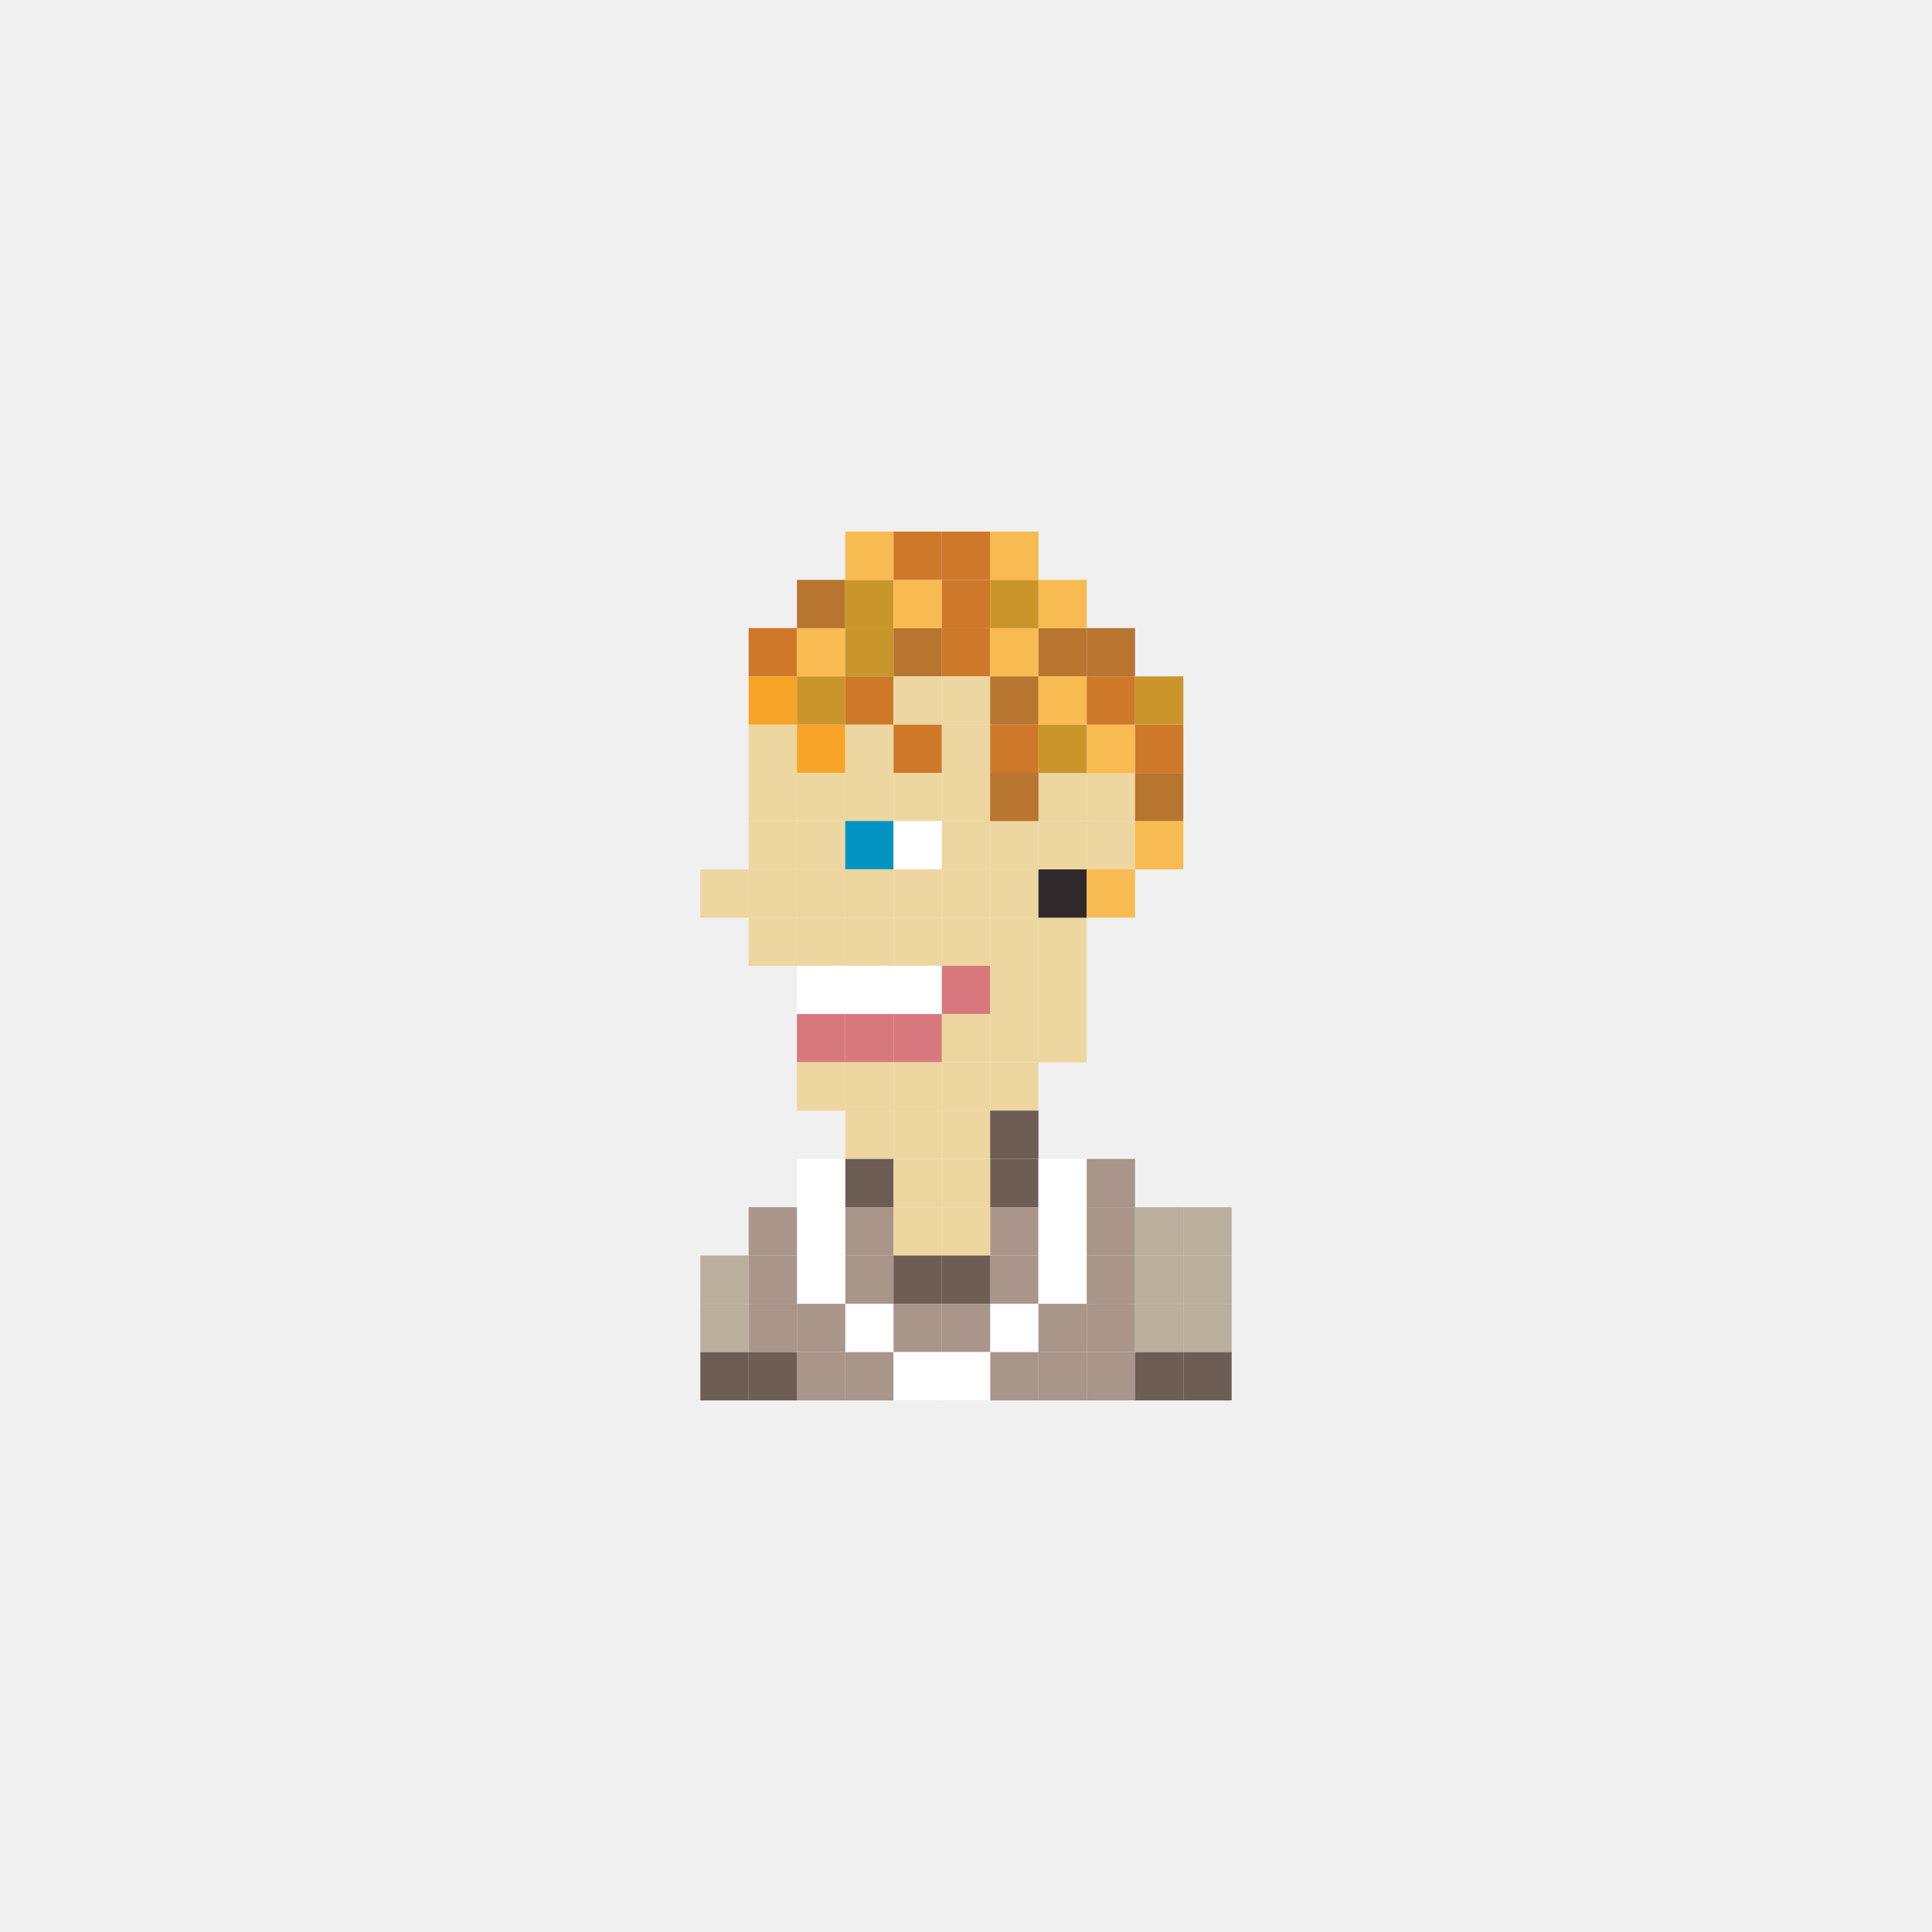
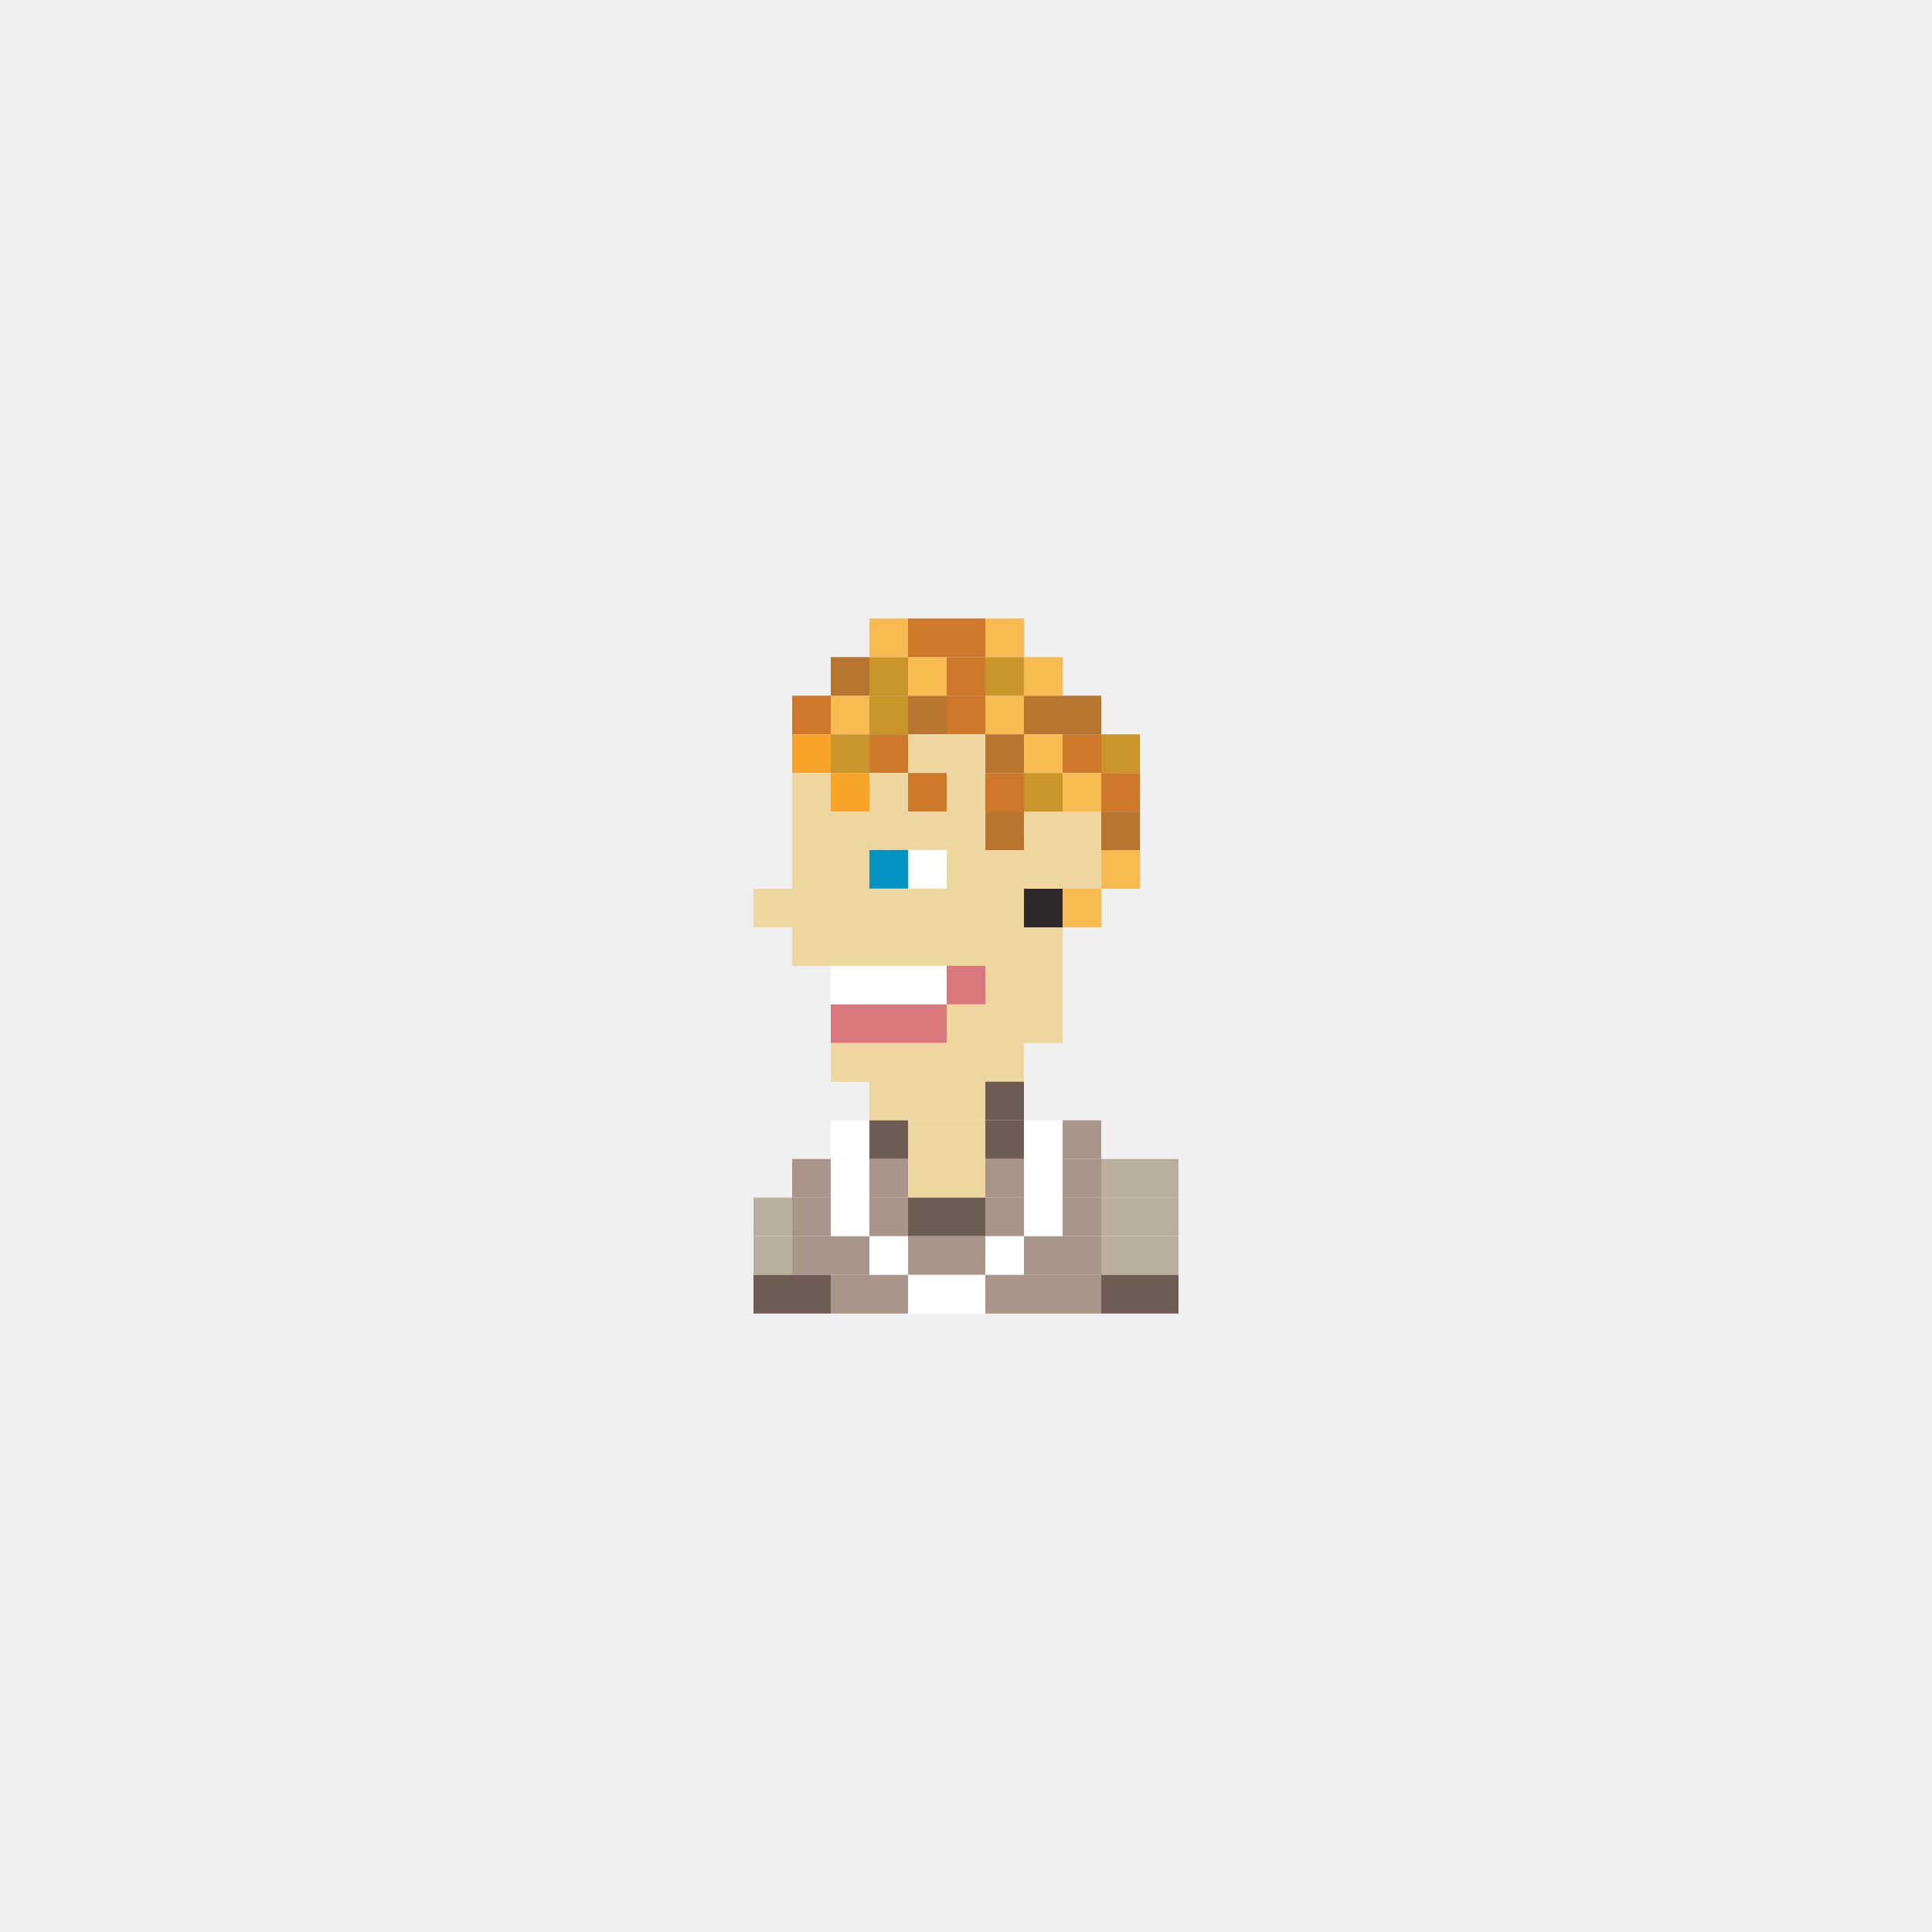
<svg xmlns="http://www.w3.org/2000/svg" version="1.1" id="Layer_1" x="0px" y="0px" width="300px" height="300px" viewBox="0 0 300 300" enable-background="new 0 0 300 300" xml:space="preserve">
  <g>
-     <rect x="116.25" y="97.529" fill="#CE782A" width="7.5" height="7.5" />
-     <rect x="123.75" y="97.529" fill="#F8BB51" width="7.5" height="7.5" />
-     <rect x="131.25" y="97.529" fill="#CA962B" width="7.5" height="7.5" />
-     <rect x="138.75" y="97.529" fill="#B7752F" width="7.5" height="7.5" />
-     <rect x="146.25" y="97.529" fill="#CE782A" width="7.5" height="7.5" />
-     <rect x="116.25" y="105.029" fill="#F6A327" width="7.5" height="7.5" />
-     <rect x="123.75" y="105.029" fill="#CA962B" width="7.5" height="7.5" />
-     <rect x="131.25" y="105.029" fill="#CE782A" width="7.5" height="7.5" />
-     <rect x="138.75" y="105.029" fill="#EDD69F" width="7.5" height="7.5" />
-     <rect x="146.25" y="105.029" fill="#EDD69F" width="7.5" height="7.5" />
-     <rect x="116.25" y="112.529" fill="#EDD69F" width="7.5" height="7.5" />
-     <rect x="116.25" y="120" fill="#EDD69F" width="7.5" height="7.5" />
-     <rect x="116.25" y="127.485" fill="#EDD69F" width="7.5" height="7.5" />
-     <rect x="108.75" y="135" fill="#EDD69F" width="7.5" height="7.5" />
-     <rect x="116.25" y="135" fill="#EDD69F" width="7.5" height="7.5" />
-     <rect x="116.25" y="142.485" fill="#EDD69F" width="7.5" height="7.5" />
-     <rect x="131.25" y="142.485" fill="#EDD69F" width="7.5" height="7.5" />
-     <rect x="123.75" y="142.485" fill="#EDD69F" width="7.5" height="7.5" />
-     <rect x="138.75" y="142.485" fill="#EDD69F" width="7.5" height="7.5" />
-     <rect x="153.75" y="142.485" fill="#EDD69F" width="7.5" height="7.5" />
-     <rect x="146.25" y="142.485" fill="#EDD69F" width="7.5" height="7.5" />
-     <rect x="131.25" y="149.971" fill="#FFFFFF" width="7.5" height="7.5" />
-     <rect x="123.75" y="149.971" fill="#FFFFFF" width="7.5" height="7.5" />
-     <rect x="138.75" y="149.971" fill="#FFFFFF" width="7.5" height="7.5" />
-     <rect x="146.25" y="149.971" fill="#D9787C" width="7.5" height="7.5" />
-     <rect x="131.25" y="157.456" fill="#D9787C" width="7.5" height="7.5" />
-     <rect x="123.75" y="157.456" fill="#D9787C" width="7.5" height="7.5" />
-     <rect x="138.75" y="157.456" fill="#D9787C" width="7.5" height="7.5" />
-     <rect x="146.25" y="157.456" fill="#EDD69F" width="7.5" height="7.5" />
-     <rect x="131.25" y="164.956" fill="#EDD69F" width="7.5" height="7.5" />
-     <rect x="123.75" y="164.956" fill="#EDD69F" width="7.5" height="7.5" />
-     <rect x="138.75" y="164.956" fill="#EDD69F" width="7.5" height="7.5" />
-     <rect x="131.25" y="172.456" fill="#EDD69F" width="7.5" height="7.5" />
-     <rect x="138.75" y="172.456" fill="#EDD69F" width="7.5" height="7.5" />
-     <rect x="131.25" y="179.956" fill="#6E5D55" width="7.5" height="7.5" />
-     <rect x="138.75" y="179.956" fill="#EDD69F" width="7.5" height="7.5" />
-     <rect x="146.25" y="172.456" fill="#EDD69F" width="7.5" height="7.5" />
-     <rect x="146.25" y="164.956" fill="#EDD69F" width="7.5" height="7.5" />
-     <rect x="153.75" y="164.956" fill="#EDD69F" width="7.5" height="7.5" />
-     <rect x="153.75" y="172.456" fill="#6E5D55" width="7.5" height="7.5" />
-     <rect x="153.75" y="179.956" fill="#6E5D55" width="7.5" height="7.5" />
-     <rect x="146.25" y="179.956" fill="#EDD69F" width="7.5" height="7.5" />
-     <rect x="123.75" y="179.956" fill="#FFFFFF" width="7.5" height="7.5" />
-     <rect x="161.25" y="179.956" fill="#FFFFFF" width="7.5" height="7.5" />
-     <rect x="168.75" y="179.956" fill="#A9958A" width="7.5" height="7.5" />
-     <rect x="131.25" y="187.456" fill="#A9958A" width="7.5" height="7.5" />
-     <rect x="138.75" y="187.456" fill="#EDD69F" width="7.5" height="7.5" />
-     <rect x="153.75" y="187.456" fill="#A9958A" width="7.5" height="7.5" />
-     <rect x="146.25" y="187.456" fill="#EDD69F" width="7.5" height="7.5" />
-     <rect x="123.75" y="187.456" fill="#FFFFFF" width="7.5" height="7.5" />
-     <rect x="116.25" y="187.456" fill="#A9958A" width="7.5" height="7.5" />
-     <rect x="161.25" y="187.456" fill="#FFFFFF" width="7.5" height="7.5" />
-     <rect x="168.75" y="187.456" fill="#A9958A" width="7.5" height="7.5" />
-     <rect x="176.25" y="187.456" fill="#BAAE9C" width="7.5" height="7.5" />
-     <rect x="183.75" y="187.456" fill="#BAAE9C" width="7.5" height="7.5" />
-     <rect x="131.25" y="194.956" fill="#A9958A" width="7.5" height="7.5" />
-     <rect x="138.75" y="194.956" fill="#6E5D55" width="7.5" height="7.5" />
-     <rect x="153.75" y="194.956" fill="#A9958A" width="7.5" height="7.5" />
-     <rect x="146.25" y="194.956" fill="#6E5D55" width="7.5" height="7.5" />
-     <rect x="123.75" y="194.956" fill="#FFFFFF" width="7.5" height="7.5" />
-     <rect x="116.25" y="194.956" fill="#A9958A" width="7.5" height="7.5" />
-     <rect x="108.75" y="194.956" fill="#BAAE9C" width="7.5" height="7.5" />
-     <rect x="161.25" y="194.956" fill="#FFFFFF" width="7.5" height="7.5" />
-     <rect x="168.75" y="194.956" fill="#A9958A" width="7.5" height="7.5" />
-     <rect x="176.25" y="194.956" fill="#BAAE9C" width="7.5" height="7.5" />
-     <rect x="183.75" y="194.956" fill="#BAAE9C" width="7.5" height="7.5" />
-     <rect x="131.25" y="202.456" fill="#FFFFFF" width="7.5" height="7.5" />
-     <rect x="138.75" y="202.456" fill="#A9958A" width="7.5" height="7.5" />
-     <rect x="153.75" y="202.456" fill="#FFFFFF" width="7.5" height="7.5" />
-     <rect x="146.25" y="202.456" fill="#A9958A" width="7.5" height="7.5" />
-     <rect x="123.75" y="202.456" fill="#A9958A" width="7.5" height="7.5" />
-     <rect x="116.25" y="202.456" fill="#A9958A" width="7.5" height="7.5" />
-     <rect x="108.75" y="202.456" fill="#BAAE9C" width="7.5" height="7.5" />
-     <rect x="161.25" y="202.456" fill="#A9958A" width="7.5" height="7.5" />
-     <rect x="168.75" y="202.456" fill="#A9958A" width="7.5" height="7.5" />
-     <rect x="176.25" y="202.456" fill="#BAAE9C" width="7.5" height="7.5" />
-     <rect x="183.75" y="202.456" fill="#BAAE9C" width="7.5" height="7.5" />
-     <rect x="131.25" y="209.956" fill="#A9958A" width="7.5" height="7.5" />
-     <rect x="138.75" y="209.956" fill="#FFFFFF" width="7.5" height="7.5" />
-     <rect x="153.75" y="209.956" fill="#A9958A" width="7.5" height="7.5" />
-     <rect x="146.25" y="209.956" fill="#FFFFFF" width="7.5" height="7.5" />
-     <rect x="123.75" y="209.956" fill="#A9958A" width="7.5" height="7.5" />
-     <rect x="116.25" y="209.956" fill="#6E5D55" width="7.5" height="7.5" />
-     <rect x="108.75" y="209.956" fill="#6E5D55" width="7.5" height="7.5" />
-     <rect x="161.25" y="209.956" fill="#A9958A" width="7.5" height="7.5" />
-     <rect x="168.75" y="209.956" fill="#A9958A" width="7.5" height="7.5" />
-     <rect x="176.25" y="209.956" fill="#6E5D55" width="7.5" height="7.5" />
-     <rect x="183.75" y="209.956" fill="#6E5D55" width="7.5" height="7.5" />
-     <rect x="161.25" y="142.485" fill="#EDD69F" width="7.5" height="7.5" />
-     <rect x="153.75" y="135" fill="#EDD69F" width="7.5" height="7.5" />
-     <rect x="161.25" y="135" fill="#2F292B" width="7.5" height="7.5" />
-     <rect x="153.75" y="157.456" fill="#EDD69F" width="7.5" height="7.5" />
-     <rect x="161.25" y="157.456" fill="#EDD69F" width="7.5" height="7.5" />
-     <rect x="153.75" y="149.971" fill="#EDD69F" width="7.5" height="7.5" />
-     <rect x="161.25" y="149.971" fill="#EDD69F" width="7.5" height="7.5" />
-     <rect x="153.75" y="127.485" fill="#EDD69F" width="7.5" height="7.5" />
-     <rect x="161.25" y="127.485" fill="#EDD69F" width="7.5" height="7.5" />
-     <rect x="153.75" y="120" fill="#EDD69F" width="7.5" height="7.5" />
-     <rect x="161.25" y="120" fill="#EDD69F" width="7.5" height="7.5" />
-     <rect x="168.75" y="127.485" fill="#EDD69F" width="7.5" height="7.5" />
-     <rect x="168.75" y="120" fill="#EDD69F" width="7.5" height="7.5" />
-     <rect x="123.75" y="112.529" fill="#F6A327" width="7.5" height="7.5" />
-     <rect x="131.25" y="112.529" fill="#EDD69F" width="7.5" height="7.5" />
-     <rect x="138.75" y="112.529" fill="#CE782A" width="7.5" height="7.5" />
-     <rect x="146.25" y="112.529" fill="#EDD69F" width="7.5" height="7.5" />
-     <rect x="123.75" y="120" fill="#EDD69F" width="7.5" height="7.5" />
-     <rect x="131.25" y="120" fill="#EDD69F" width="7.5" height="7.5" />
-     <rect x="138.75" y="120" fill="#EDD69F" width="7.5" height="7.5" />
-     <rect x="146.25" y="120" fill="#EDD69F" width="7.5" height="7.5" />
-     <rect x="123.75" y="127.485" fill="#EDD69F" width="7.5" height="7.5" />
-     <rect x="131.25" y="127.485" fill="#0394C4" width="7.5" height="7.5" />
-     <rect x="138.75" y="127.485" fill="#FFFFFF" width="7.5" height="7.5" />
-     <rect x="146.25" y="127.485" fill="#EDD69F" width="7.5" height="7.5" />
-     <rect x="123.75" y="134.985" fill="#EDD69F" width="7.5" height="7.5" />
-     <rect x="131.25" y="134.985" fill="#EDD69F" width="7.5" height="7.5" />
-     <rect x="138.75" y="134.985" fill="#EDD69F" width="7.5" height="7.5" />
-     <rect x="146.25" y="134.985" fill="#EDD69F" width="7.5" height="7.5" />
-     <rect x="153.75" y="97.529" fill="#F8BB51" width="7.5" height="7.5" />
-     <rect x="153.75" y="82.544" fill="#F8BB51" width="7.5" height="7.5" />
-     <rect x="161.25" y="97.529" fill="#B7752F" width="7.5" height="7.5" />
-     <rect x="161.25" y="90.044" fill="#F8BB51" width="7.5" height="7.5" />
-     <rect x="123.75" y="90.044" fill="#B7752F" width="7.5" height="7.5" />
-     <rect x="131.25" y="90.044" fill="#CA962B" width="7.5" height="7.5" />
-     <rect x="138.75" y="90.044" fill="#F8BB51" width="7.5" height="7.5" />
-     <rect x="146.25" y="90.044" fill="#CE782A" width="7.5" height="7.5" />
-     <rect x="131.25" y="82.544" fill="#F8BB51" width="7.5" height="7.5" />
-     <rect x="138.75" y="82.544" fill="#CE782A" width="7.5" height="7.5" />
-     <rect x="146.25" y="82.544" fill="#CE782A" width="7.5" height="7.5" />
-     <rect x="153.75" y="90.044" fill="#CA962B" width="7.5" height="7.5" />
-     <rect x="153.75" y="105.029" fill="#B7752F" width="7.5" height="7.5" />
-     <rect x="153.75" y="120" fill="#B7752F" width="7.5" height="7.5" />
-     <rect x="161.25" y="105.029" fill="#F8BB51" width="7.5" height="7.5" />
-     <rect x="168.75" y="105.029" fill="#CE782A" width="7.5" height="7.5" />
-     <rect x="176.25" y="112.529" fill="#CE782A" width="7.5" height="7.5" />
-     <rect x="168.75" y="97.529" fill="#B7752F" width="7.5" height="7.5" />
-     <rect x="168.75" y="112.529" fill="#F8BB51" width="7.5" height="7.5" />
-     <rect x="176.25" y="120.029" fill="#B7752F" width="7.5" height="7.5" />
-     <rect x="176.25" y="127.5" fill="#F8BB51" width="7.5" height="7.5" />
-     <rect x="168.75" y="134.985" fill="#F8BB51" width="7.5" height="7.5" />
-     <rect x="153.75" y="112.529" fill="#CE782A" width="7.5" height="7.5" />
-     <rect x="161.25" y="112.529" fill="#CA962B" width="7.5" height="7.5" />
-     <rect x="176.25" y="105.029" fill="#CA962B" width="7.5" height="7.5" />
+     <rect x="123" y="108.023" fill="#CE782A" width="6" height="6" />
+     <rect x="129" y="108.023" fill="#F8BB51" width="6" height="6" />
+     <rect x="135" y="108.023" fill="#CA962B" width="6" height="6" />
+     <rect x="141" y="108.023" fill="#B7752F" width="6" height="6" />
+     <rect x="147" y="108.023" fill="#CE782A" width="6" height="6" />
+     <rect x="123" y="114.023" fill="#F6A327" width="6" height="6" />
+     <rect x="129" y="114.023" fill="#CA962B" width="6" height="6" />
+     <rect x="135" y="114.023" fill="#CE782A" width="6" height="6" />
+     <rect x="141" y="114.023" fill="#EDD69F" width="6" height="6" />
+     <rect x="147" y="114.023" fill="#EDD69F" width="6" height="6" />
+     <rect x="123" y="120.023" fill="#EDD69F" width="6" height="6" />
+     <rect x="123" y="126" fill="#EDD69F" width="6" height="6" />
+     <rect x="123" y="131.988" fill="#EDD69F" width="6" height="6" />
+     <rect x="117" y="138" fill="#EDD69F" width="6" height="6" />
+     <rect x="123" y="138" fill="#EDD69F" width="6" height="6" />
+     <rect x="123" y="143.988" fill="#EDD69F" width="6" height="6" />
+     <rect x="135" y="143.988" fill="#EDD69F" width="6" height="6" />
+     <rect x="129" y="143.988" fill="#EDD69F" width="6" height="6" />
+     <rect x="141" y="143.988" fill="#EDD69F" width="6" height="6" />
+     <rect x="153" y="143.988" fill="#EDD69F" width="6" height="6" />
+     <rect x="147" y="143.988" fill="#EDD69F" width="6" height="6" />
+     <rect x="135" y="149.977" fill="#FFFFFF" width="6" height="6" />
+     <rect x="129" y="149.977" fill="#FFFFFF" width="6" height="6" />
+     <rect x="141" y="149.977" fill="#FFFFFF" width="6" height="6" />
+     <rect x="147" y="149.977" fill="#D9787C" width="6" height="6" />
+     <rect x="135" y="155.965" fill="#D9787C" width="6" height="6" />
+     <rect x="129" y="155.965" fill="#D9787C" width="6" height="6" />
+     <rect x="141" y="155.965" fill="#D9787C" width="6" height="6" />
+     <rect x="147" y="155.965" fill="#EDD69F" width="6" height="6" />
+     <rect x="135" y="161.965" fill="#EDD69F" width="6" height="6" />
+     <rect x="129" y="161.965" fill="#EDD69F" width="6" height="6" />
+     <rect x="141" y="161.965" fill="#EDD69F" width="6" height="6" />
+     <rect x="135" y="167.965" fill="#EDD69F" width="6" height="6" />
+     <rect x="141" y="167.965" fill="#EDD69F" width="6" height="6" />
+     <rect x="135" y="173.965" fill="#6E5D55" width="6" height="6" />
+     <rect x="141" y="173.965" fill="#EDD69F" width="6" height="6" />
+     <rect x="147" y="167.965" fill="#EDD69F" width="6" height="6" />
+     <rect x="147" y="161.965" fill="#EDD69F" width="6" height="6" />
+     <rect x="153" y="161.965" fill="#EDD69F" width="6" height="6" />
+     <rect x="153" y="167.965" fill="#6E5D55" width="6" height="6" />
+     <rect x="153" y="173.965" fill="#6E5D55" width="6" height="6" />
+     <rect x="147" y="173.965" fill="#EDD69F" width="6" height="6" />
+     <rect x="129" y="173.965" fill="#FFFFFF" width="6" height="6" />
+     <rect x="159" y="173.965" fill="#FFFFFF" width="6" height="6" />
+     <rect x="165" y="173.965" fill="#A9958A" width="6" height="6" />
+     <rect x="135" y="179.965" fill="#A9958A" width="6" height="6" />
+     <rect x="141" y="179.965" fill="#EDD69F" width="6" height="6" />
+     <rect x="153" y="179.965" fill="#A9958A" width="6" height="6" />
+     <rect x="147" y="179.965" fill="#EDD69F" width="6" height="6" />
+     <rect x="129" y="179.965" fill="#FFFFFF" width="6" height="6" />
+     <rect x="123" y="179.965" fill="#A9958A" width="6" height="6" />
+     <rect x="159" y="179.965" fill="#FFFFFF" width="6" height="6" />
+     <rect x="165" y="179.965" fill="#A9958A" width="6" height="6" />
+     <rect x="171" y="179.965" fill="#BAAE9C" width="6" height="6" />
+     <rect x="177" y="179.965" fill="#BAAE9C" width="6" height="6" />
+     <rect x="135" y="185.965" fill="#A9958A" width="6" height="6" />
+     <rect x="141" y="185.965" fill="#6E5D55" width="6" height="6" />
+     <rect x="153" y="185.965" fill="#A9958A" width="6" height="6" />
+     <rect x="147" y="185.965" fill="#6E5D55" width="6" height="6" />
+     <rect x="129" y="185.965" fill="#FFFFFF" width="6" height="6" />
+     <rect x="123" y="185.965" fill="#A9958A" width="6" height="6" />
+     <rect x="117" y="185.965" fill="#BAAE9C" width="6" height="6" />
+     <rect x="159" y="185.965" fill="#FFFFFF" width="6" height="6" />
+     <rect x="165" y="185.965" fill="#A9958A" width="6" height="6" />
+     <rect x="171" y="185.965" fill="#BAAE9C" width="6" height="6" />
+     <rect x="177" y="185.965" fill="#BAAE9C" width="6" height="6" />
+     <rect x="135" y="191.965" fill="#FFFFFF" width="6" height="6" />
+     <rect x="141" y="191.965" fill="#A9958A" width="6" height="6" />
+     <rect x="153" y="191.965" fill="#FFFFFF" width="6" height="6" />
+     <rect x="147" y="191.965" fill="#A9958A" width="6" height="6" />
+     <rect x="129" y="191.965" fill="#A9958A" width="6" height="6" />
+     <rect x="123" y="191.965" fill="#A9958A" width="6" height="6" />
+     <rect x="117" y="191.965" fill="#BAAE9C" width="6" height="6" />
+     <rect x="159" y="191.965" fill="#A9958A" width="6" height="6" />
+     <rect x="165" y="191.965" fill="#A9958A" width="6" height="6" />
+     <rect x="171" y="191.965" fill="#BAAE9C" width="6" height="6" />
+     <rect x="177" y="191.965" fill="#BAAE9C" width="6" height="6" />
+     <rect x="135" y="197.965" fill="#A9958A" width="6" height="6" />
+     <rect x="141" y="197.965" fill="#FFFFFF" width="6" height="6" />
+     <rect x="153" y="197.965" fill="#A9958A" width="6" height="6" />
+     <rect x="147" y="197.965" fill="#FFFFFF" width="6" height="6" />
+     <rect x="129" y="197.965" fill="#A9958A" width="6" height="6" />
+     <rect x="123" y="197.965" fill="#6E5D55" width="6" height="6" />
+     <rect x="117" y="197.965" fill="#6E5D55" width="6" height="6" />
+     <rect x="159" y="197.965" fill="#A9958A" width="6" height="6" />
+     <rect x="165" y="197.965" fill="#A9958A" width="6" height="6" />
+     <rect x="171" y="197.965" fill="#6E5D55" width="6" height="6" />
+     <rect x="177" y="197.965" fill="#6E5D55" width="6" height="6" />
+     <rect x="159" y="143.988" fill="#EDD69F" width="6" height="6" />
+     <rect x="153" y="138" fill="#EDD69F" width="6" height="6" />
+     <rect x="159" y="138" fill="#2F292B" width="6" height="6" />
+     <rect x="153" y="155.965" fill="#EDD69F" width="6" height="6" />
+     <rect x="159" y="155.965" fill="#EDD69F" width="6" height="6" />
+     <rect x="153" y="149.977" fill="#EDD69F" width="6" height="6" />
+     <rect x="159" y="149.977" fill="#EDD69F" width="6" height="6" />
+     <rect x="153" y="131.988" fill="#EDD69F" width="6" height="6" />
+     <rect x="159" y="131.988" fill="#EDD69F" width="6" height="6" />
+     <rect x="153" y="126" fill="#EDD69F" width="6" height="6" />
+     <rect x="159" y="126" fill="#EDD69F" width="6" height="6" />
+     <rect x="165" y="131.988" fill="#EDD69F" width="6" height="6" />
+     <rect x="165" y="126" fill="#EDD69F" width="6" height="6" />
+     <rect x="129" y="120.023" fill="#F6A327" width="6" height="6" />
+     <rect x="135" y="120.023" fill="#EDD69F" width="6" height="6" />
+     <rect x="141" y="120.023" fill="#CE782A" width="6" height="6" />
+     <rect x="147" y="120.023" fill="#EDD69F" width="6" height="6" />
+     <rect x="129" y="126" fill="#EDD69F" width="6" height="6" />
+     <rect x="135" y="126" fill="#EDD69F" width="6" height="6" />
+     <rect x="141" y="126" fill="#EDD69F" width="6" height="6" />
+     <rect x="147" y="126" fill="#EDD69F" width="6" height="6" />
+     <rect x="129" y="131.988" fill="#EDD69F" width="6" height="6" />
+     <rect x="135" y="131.988" fill="#0394C4" width="6" height="6" />
+     <rect x="141" y="131.988" fill="#FFFFFF" width="6" height="6" />
+     <rect x="147" y="131.988" fill="#EDD69F" width="6" height="6" />
+     <rect x="129" y="137.988" fill="#EDD69F" width="6" height="6" />
+     <rect x="135" y="137.988" fill="#EDD69F" width="6" height="6" />
+     <rect x="141" y="137.988" fill="#EDD69F" width="6" height="6" />
+     <rect x="147" y="137.988" fill="#EDD69F" width="6" height="6" />
+     <rect x="153" y="108.023" fill="#F8BB51" width="6" height="6" />
+     <rect x="153" y="96.035" fill="#F8BB51" width="6" height="6" />
+     <rect x="159" y="108.023" fill="#B7752F" width="6" height="6" />
+     <rect x="159" y="102.035" fill="#F8BB51" width="6" height="6" />
+     <rect x="129" y="102.035" fill="#B7752F" width="6" height="6" />
+     <rect x="135" y="102.035" fill="#CA962B" width="6" height="6" />
+     <rect x="141" y="102.035" fill="#F8BB51" width="6" height="6" />
+     <rect x="147" y="102.035" fill="#CE782A" width="6" height="6" />
+     <rect x="135" y="96.035" fill="#F8BB51" width="6" height="6" />
+     <rect x="141" y="96.035" fill="#CE782A" width="6" height="6" />
+     <rect x="147" y="96.035" fill="#CE782A" width="6" height="6" />
+     <rect x="153" y="102.035" fill="#CA962B" width="6" height="6" />
+     <rect x="153" y="114.023" fill="#B7752F" width="6" height="6" />
+     <rect x="153" y="126" fill="#B7752F" width="6" height="6" />
+     <rect x="159" y="114.023" fill="#F8BB51" width="6" height="6" />
+     <rect x="165" y="114.023" fill="#CE782A" width="6" height="6" />
+     <rect x="171" y="120.023" fill="#CE782A" width="6" height="6" />
+     <rect x="165" y="108.023" fill="#B7752F" width="6" height="6" />
+     <rect x="165" y="120.023" fill="#F8BB51" width="6" height="6" />
+     <rect x="171" y="126.023" fill="#B7752F" width="6" height="6" />
+     <rect x="171" y="132" fill="#F8BB51" width="6" height="6" />
+     <rect x="165" y="137.988" fill="#F8BB51" width="6" height="6" />
+     <rect x="153" y="120.023" fill="#CE782A" width="6" height="6" />
+     <rect x="159" y="120.023" fill="#CA962B" width="6" height="6" />
+     <rect x="171" y="114.023" fill="#CA962B" width="6" height="6" />
  </g>
</svg>
